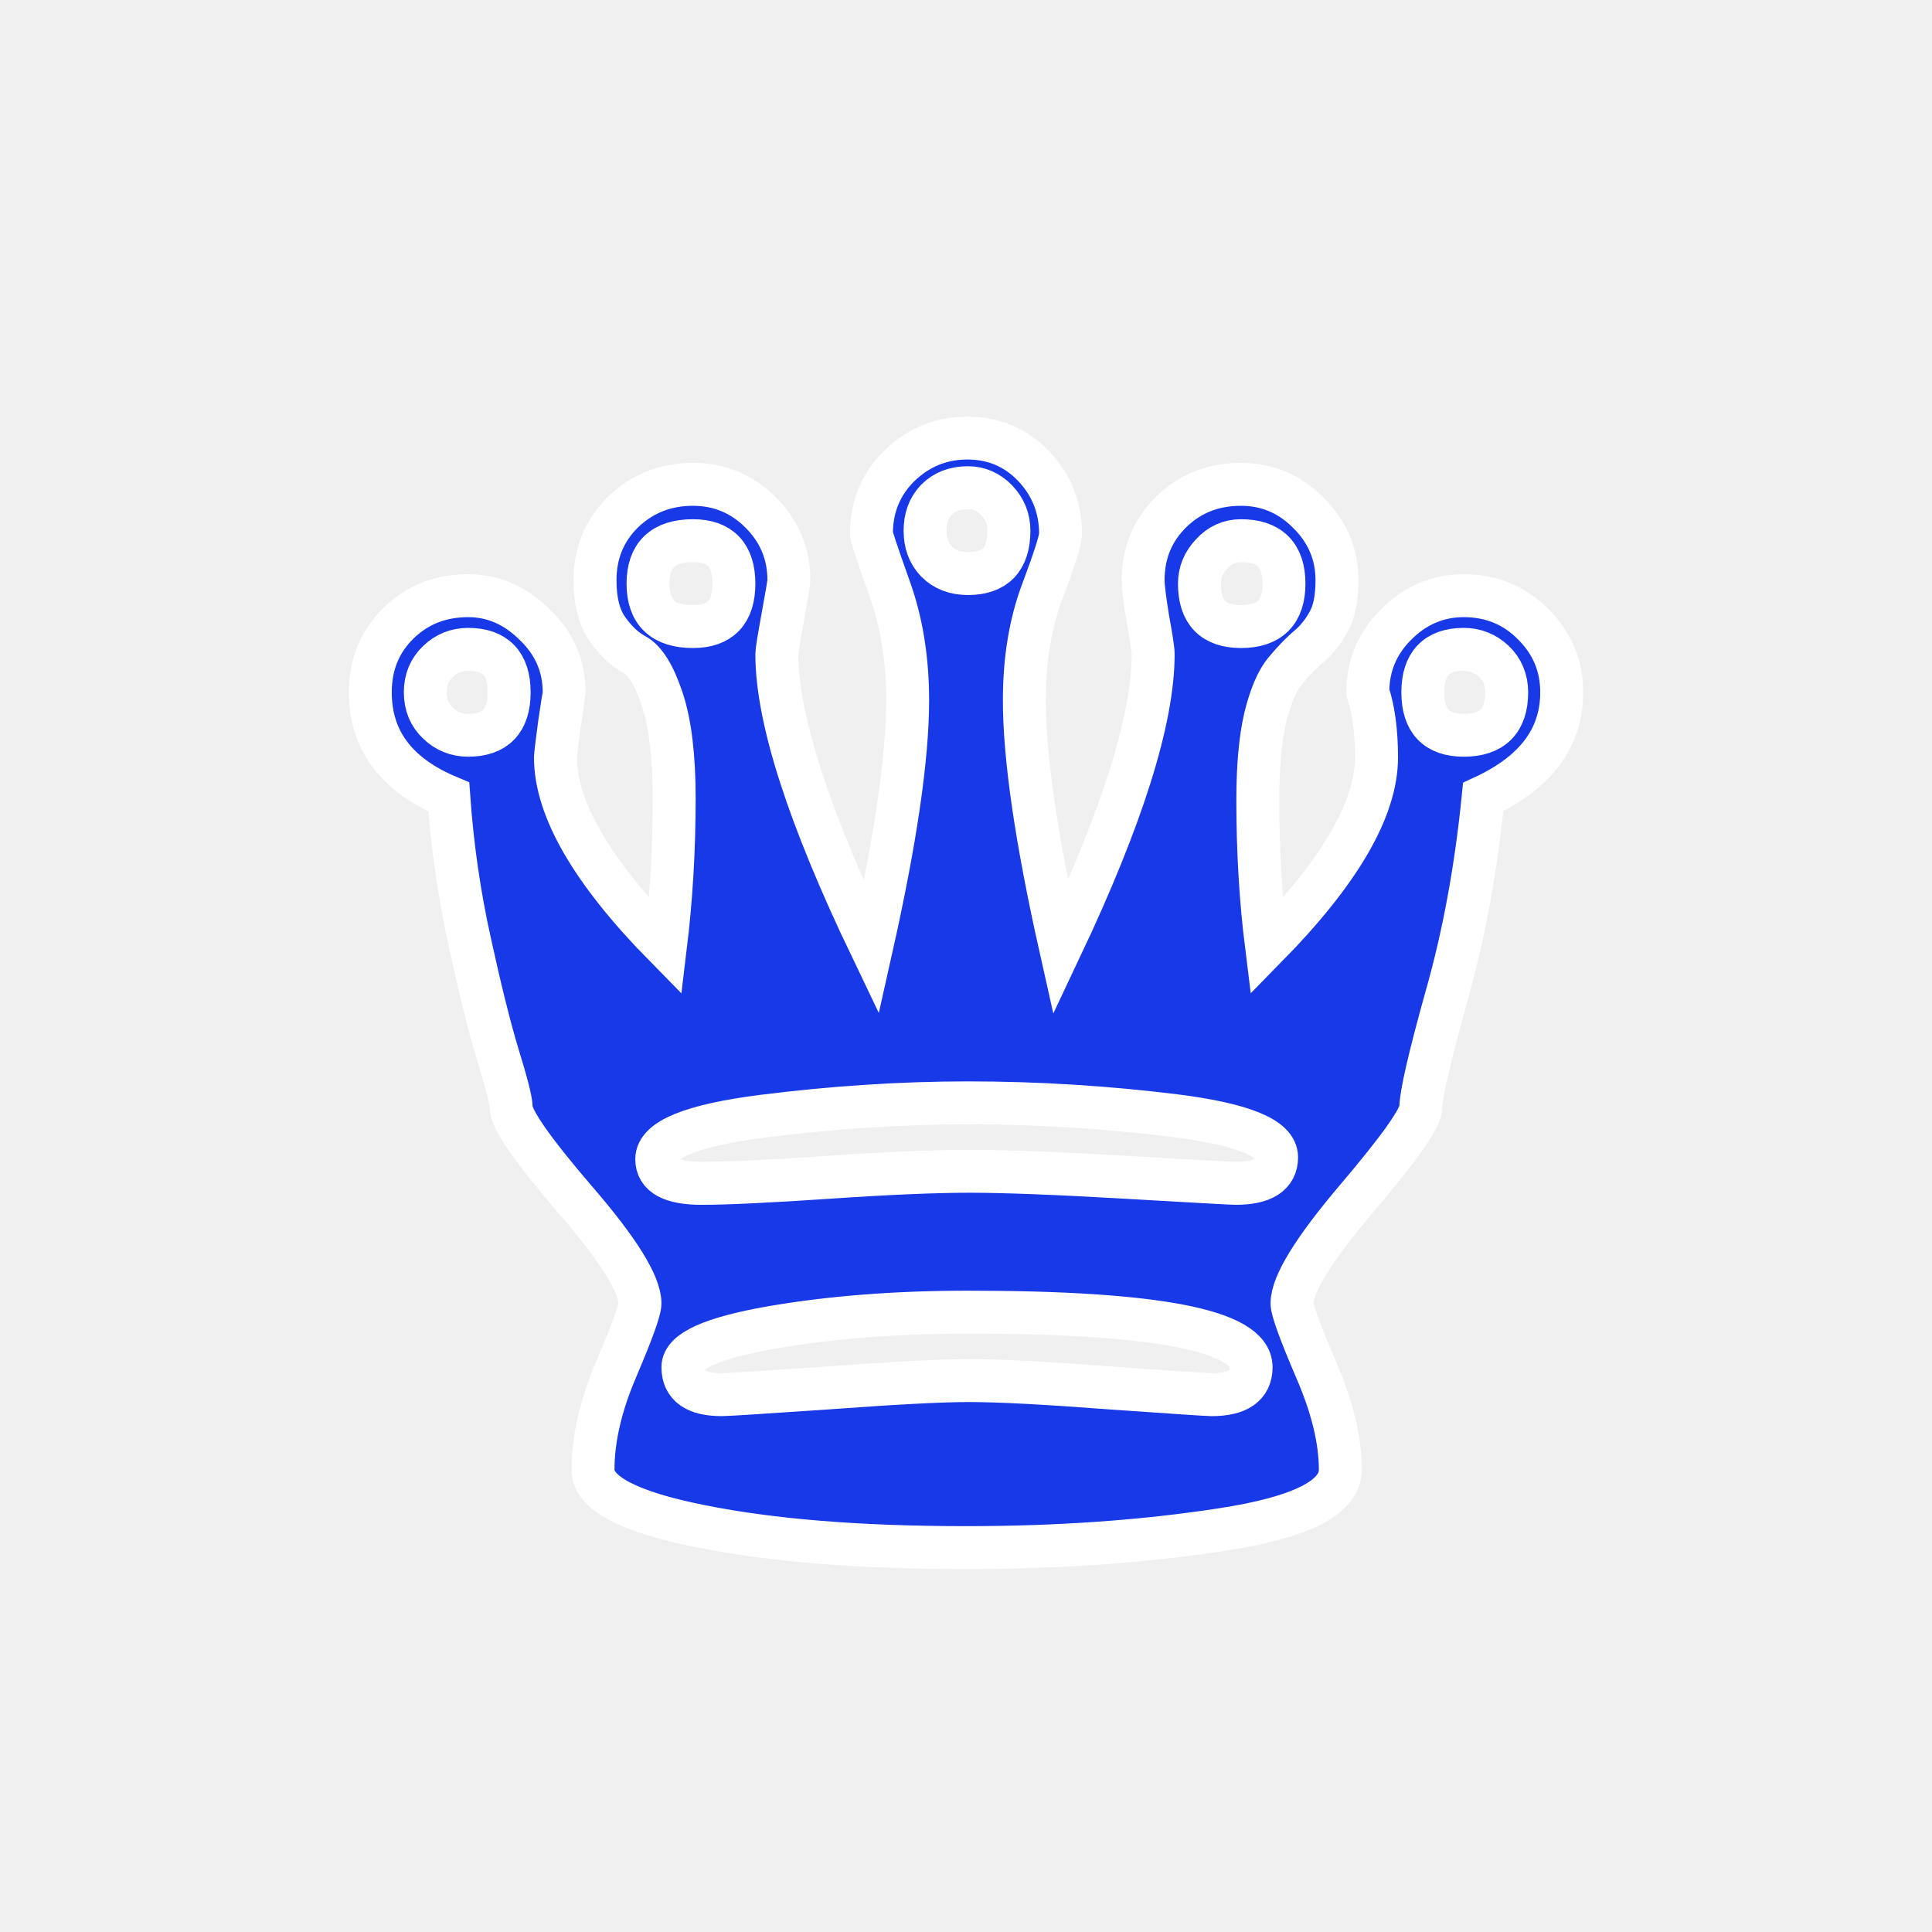
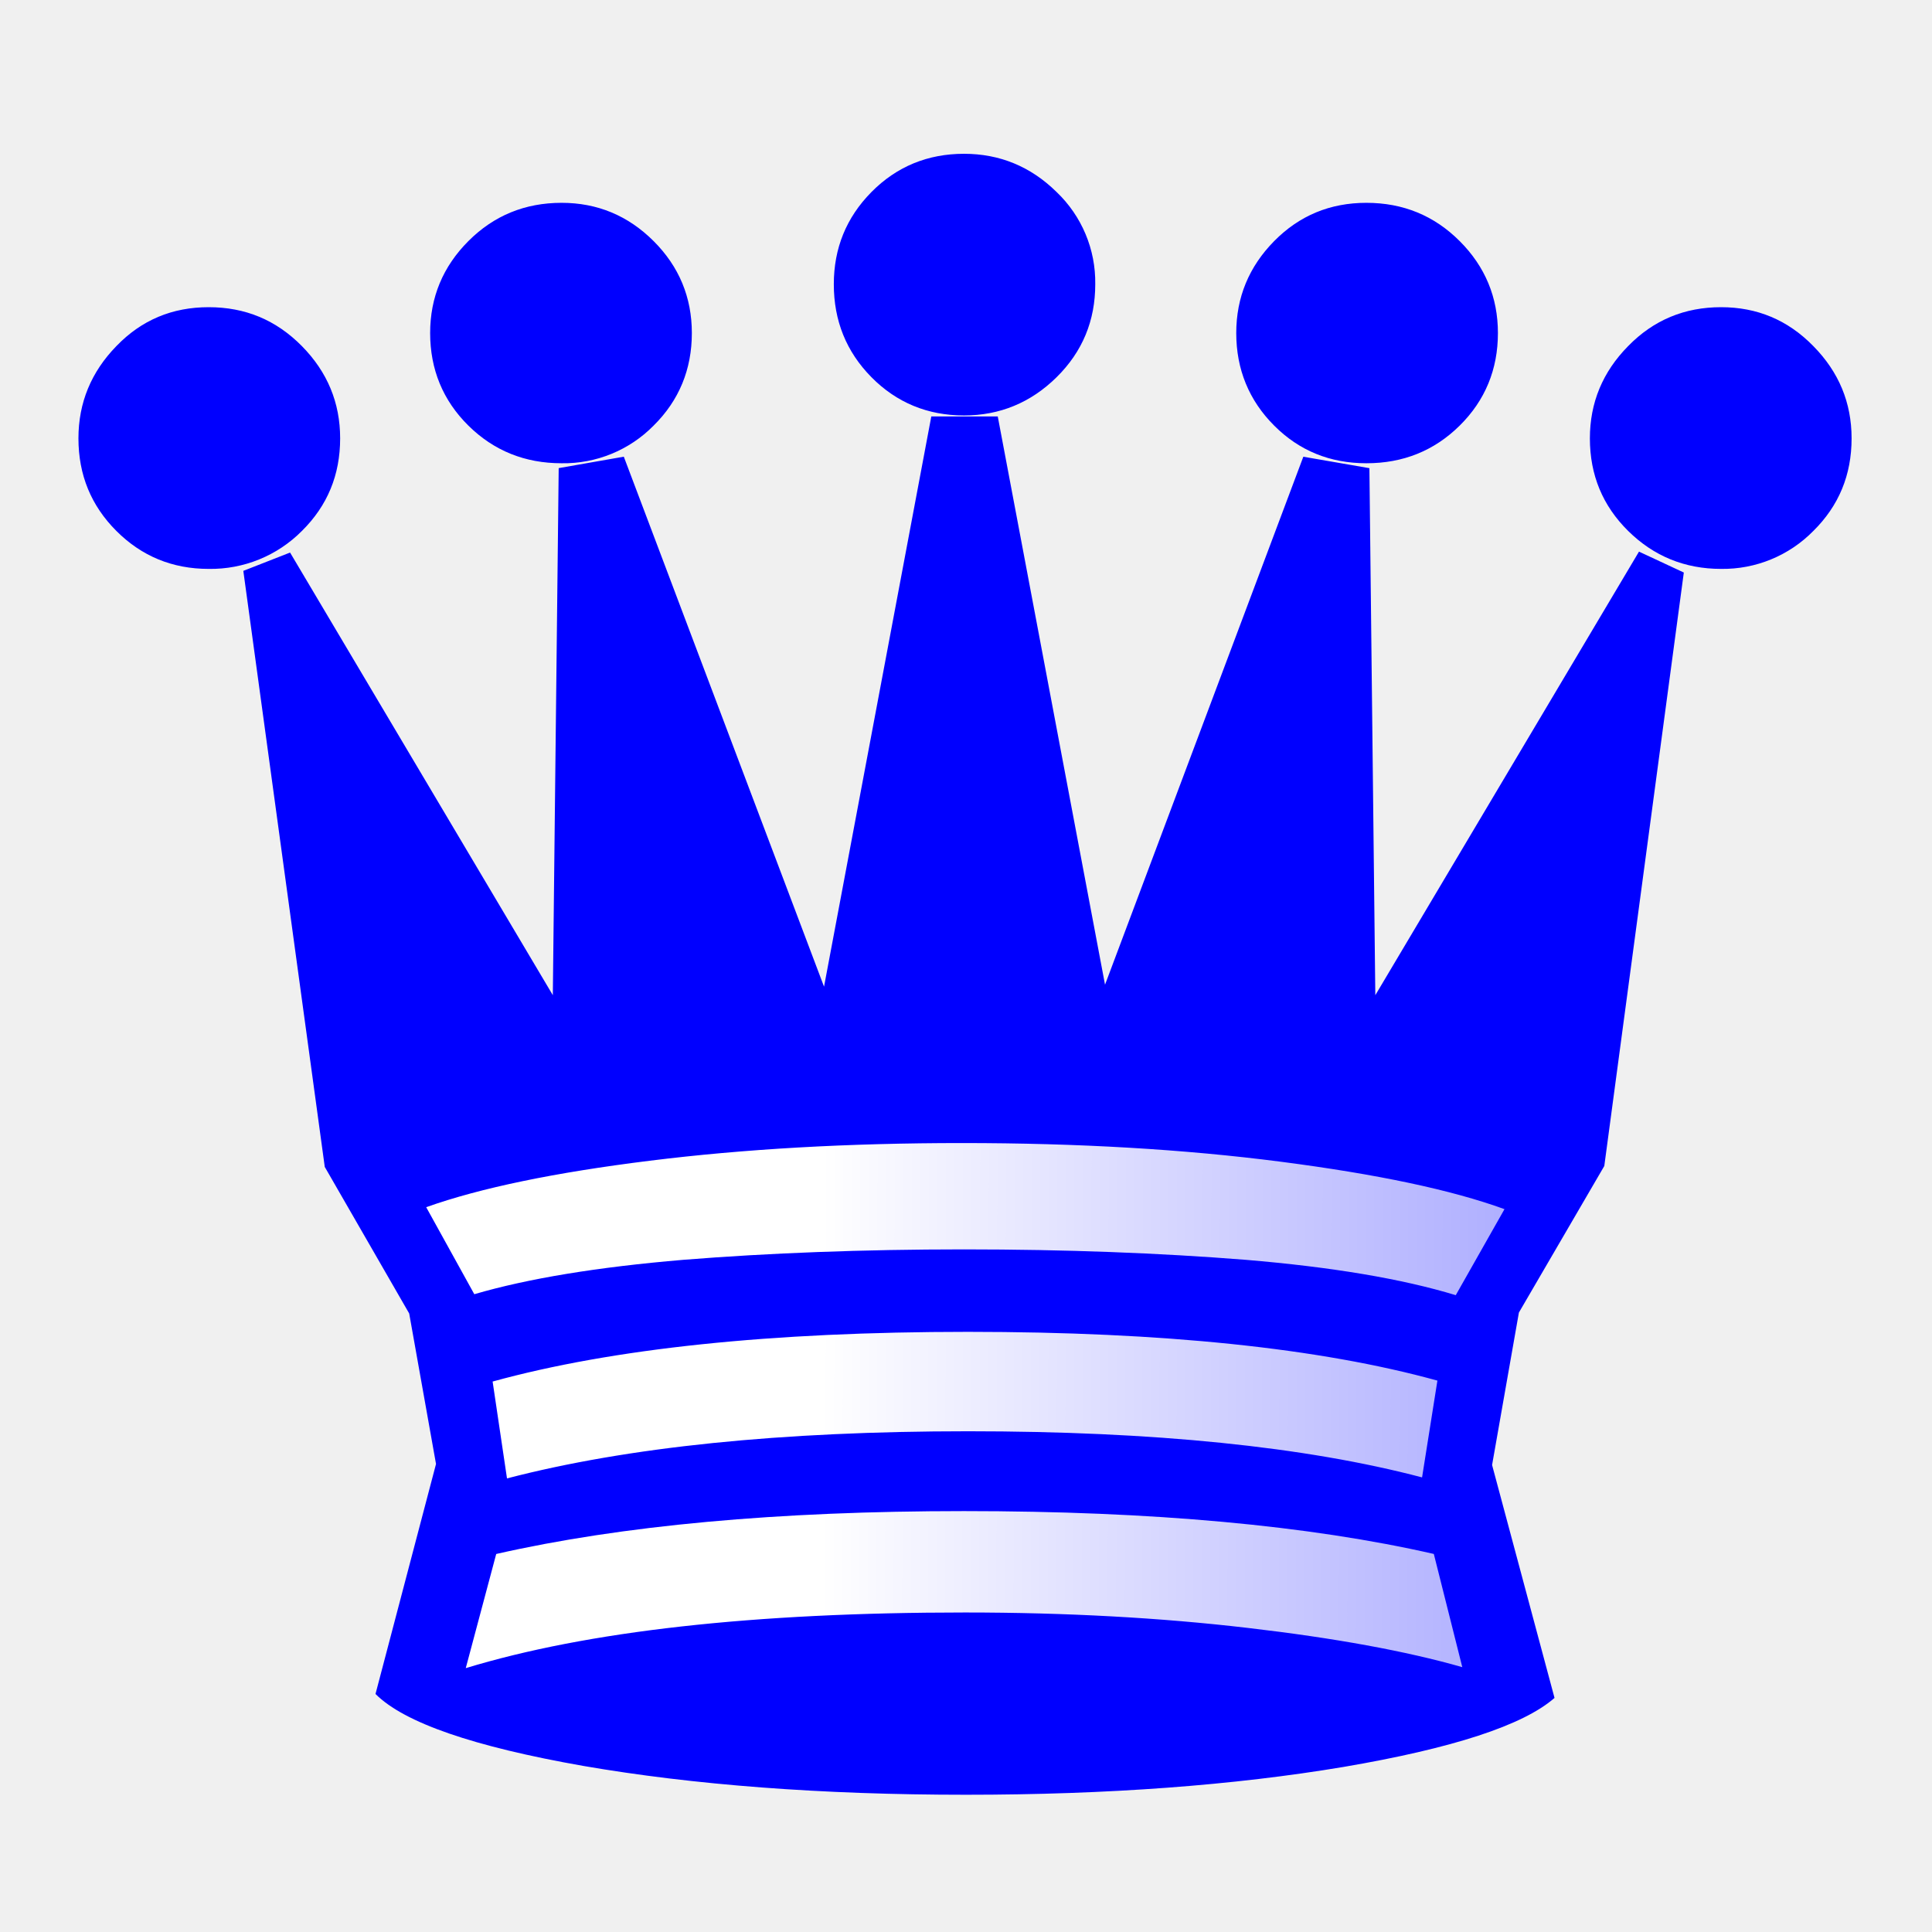
- <svg xmlns="http://www.w3.org/2000/svg" viewBox="0 0 45 45" width="45" height="45">
-   <text x="22.5" y="36" font-size="40" text-anchor="middle" fill="#1739e7" stroke="#ffffff" stroke-width="1" font-family="serif">♛</text>
+ <svg xmlns="http://www.w3.org/2000/svg" clip-rule="evenodd" fill-rule="evenodd" height="50mm" image-rendering="optimizeQuality" shape-rendering="geometricPrecision" text-rendering="geometricPrecision" viewBox="0 0 50 50" width="50mm">
+   <linearGradient id="a" gradientUnits="userSpaceOnUse" x1="21.253" x2="77.764" y1="37.224" y2="37.36">
+     <stop offset="0" stop-color="#fff" />
+     <stop offset="1" stop-color="#fff" stop-opacity="0" />
+   </linearGradient>
+   <path d="M24.95 10.752c-.94 0-1.745-.33-2.397-.99-.652-.66-.974-1.465-.974-2.405 0-.931.322-1.727.974-2.387.652-.66 1.456-.99 2.396-.99.923 0 1.727.33 2.396.99a3.23 3.23 0 0 1 1 2.387c0 .94-.33 1.744-1 2.405-.669.66-1.473.99-2.396.99zm15.281 33.19c-.812.71-2.633 1.304-5.46 1.786-2.828.474-6.088.72-9.771.72-3.75 0-7.053-.254-9.898-.745-2.844-.5-4.64-1.118-5.384-1.863l1.566-5.952-.694-3.895L8.405 30.2 6.297 14.774l1.21-.474 6.8 11.455.152-13.64 1.685-.296 5.182 13.716 2.776-14.757h1.72l2.776 14.706L33.73 11.82l1.71.296.153 13.64 6.824-11.48 1.16.541-2.058 15.359-2.21 3.793-.694 3.945zM14.535 11.989c-.948 0-1.752-.322-2.413-.974-.66-.652-.99-1.456-.99-2.396 0-.923.33-1.719.99-2.38s1.465-.99 2.413-.99c.923 0 1.719.33 2.38.99s.99 1.457.99 2.38c0 .94-.33 1.744-.99 2.396a3.266 3.266 0 0 1-2.38.974zm20.828 0c-.94 0-1.736-.322-2.387-.974-.652-.652-.982-1.456-.982-2.396 0-.923.33-1.719.982-2.38s1.447-.99 2.387-.99c.948 0 1.753.33 2.413.99s.99 1.457.99 2.38c0 .94-.33 1.744-.99 2.396-.66.652-1.465.974-2.413.974zM5.4 14.723c-.94 0-1.736-.33-2.388-.982-.652-.652-.982-1.448-.982-2.396 0-.923.33-1.719.982-2.388C3.664 8.28 4.46 7.95 5.4 7.95c.948 0 1.744.33 2.413 1.007.66.67.99 1.465.99 2.388 0 .948-.33 1.744-.99 2.396a3.323 3.323 0 0 1-2.413.982zm39.141 0c-.94 0-1.744-.33-2.404-.982-.66-.652-.991-1.448-.991-2.396 0-.923.33-1.719.99-2.388.66-.677 1.465-1.007 2.405-1.007.931 0 1.727.33 2.388 1.007.66.67.99 1.465.99 2.388 0 .948-.33 1.744-.99 2.396a3.28 3.28 0 0 1-2.388.982z" fill="#0000ff" />
+   <path d="M37.2 35.73c-3.04-.84-7.095-1.262-12.15-1.262-5.096 0-9.194.431-12.301 1.286l.372 2.507c3.124-.813 7.095-1.22 11.93-1.22 4.809 0 8.729.398 11.752 1.194zm1.736-4.437c-1.372-.5-3.302-.906-5.791-1.228-2.49-.322-5.233-.483-8.247-.483-2.946 0-5.638.153-8.085.458-2.447.304-4.378.702-5.783 1.202l1.245 2.252c1.388-.406 3.191-.703 5.41-.89 2.21-.177 4.631-.27 7.264-.27s5.063.093 7.29.27c2.235.187 4.047.492 5.436.915zm-1.092 11.853l-.737-2.93c-3.226-.736-7.281-1.109-12.158-1.109-4.826 0-8.864.373-12.107 1.11l-.788 2.954c3.142-.956 7.443-1.44 12.92-1.44 2.625 0 5.072.136 7.316.399 2.252.262 4.106.601 5.554 1.016z" fill="url(#a)" />
</svg>
